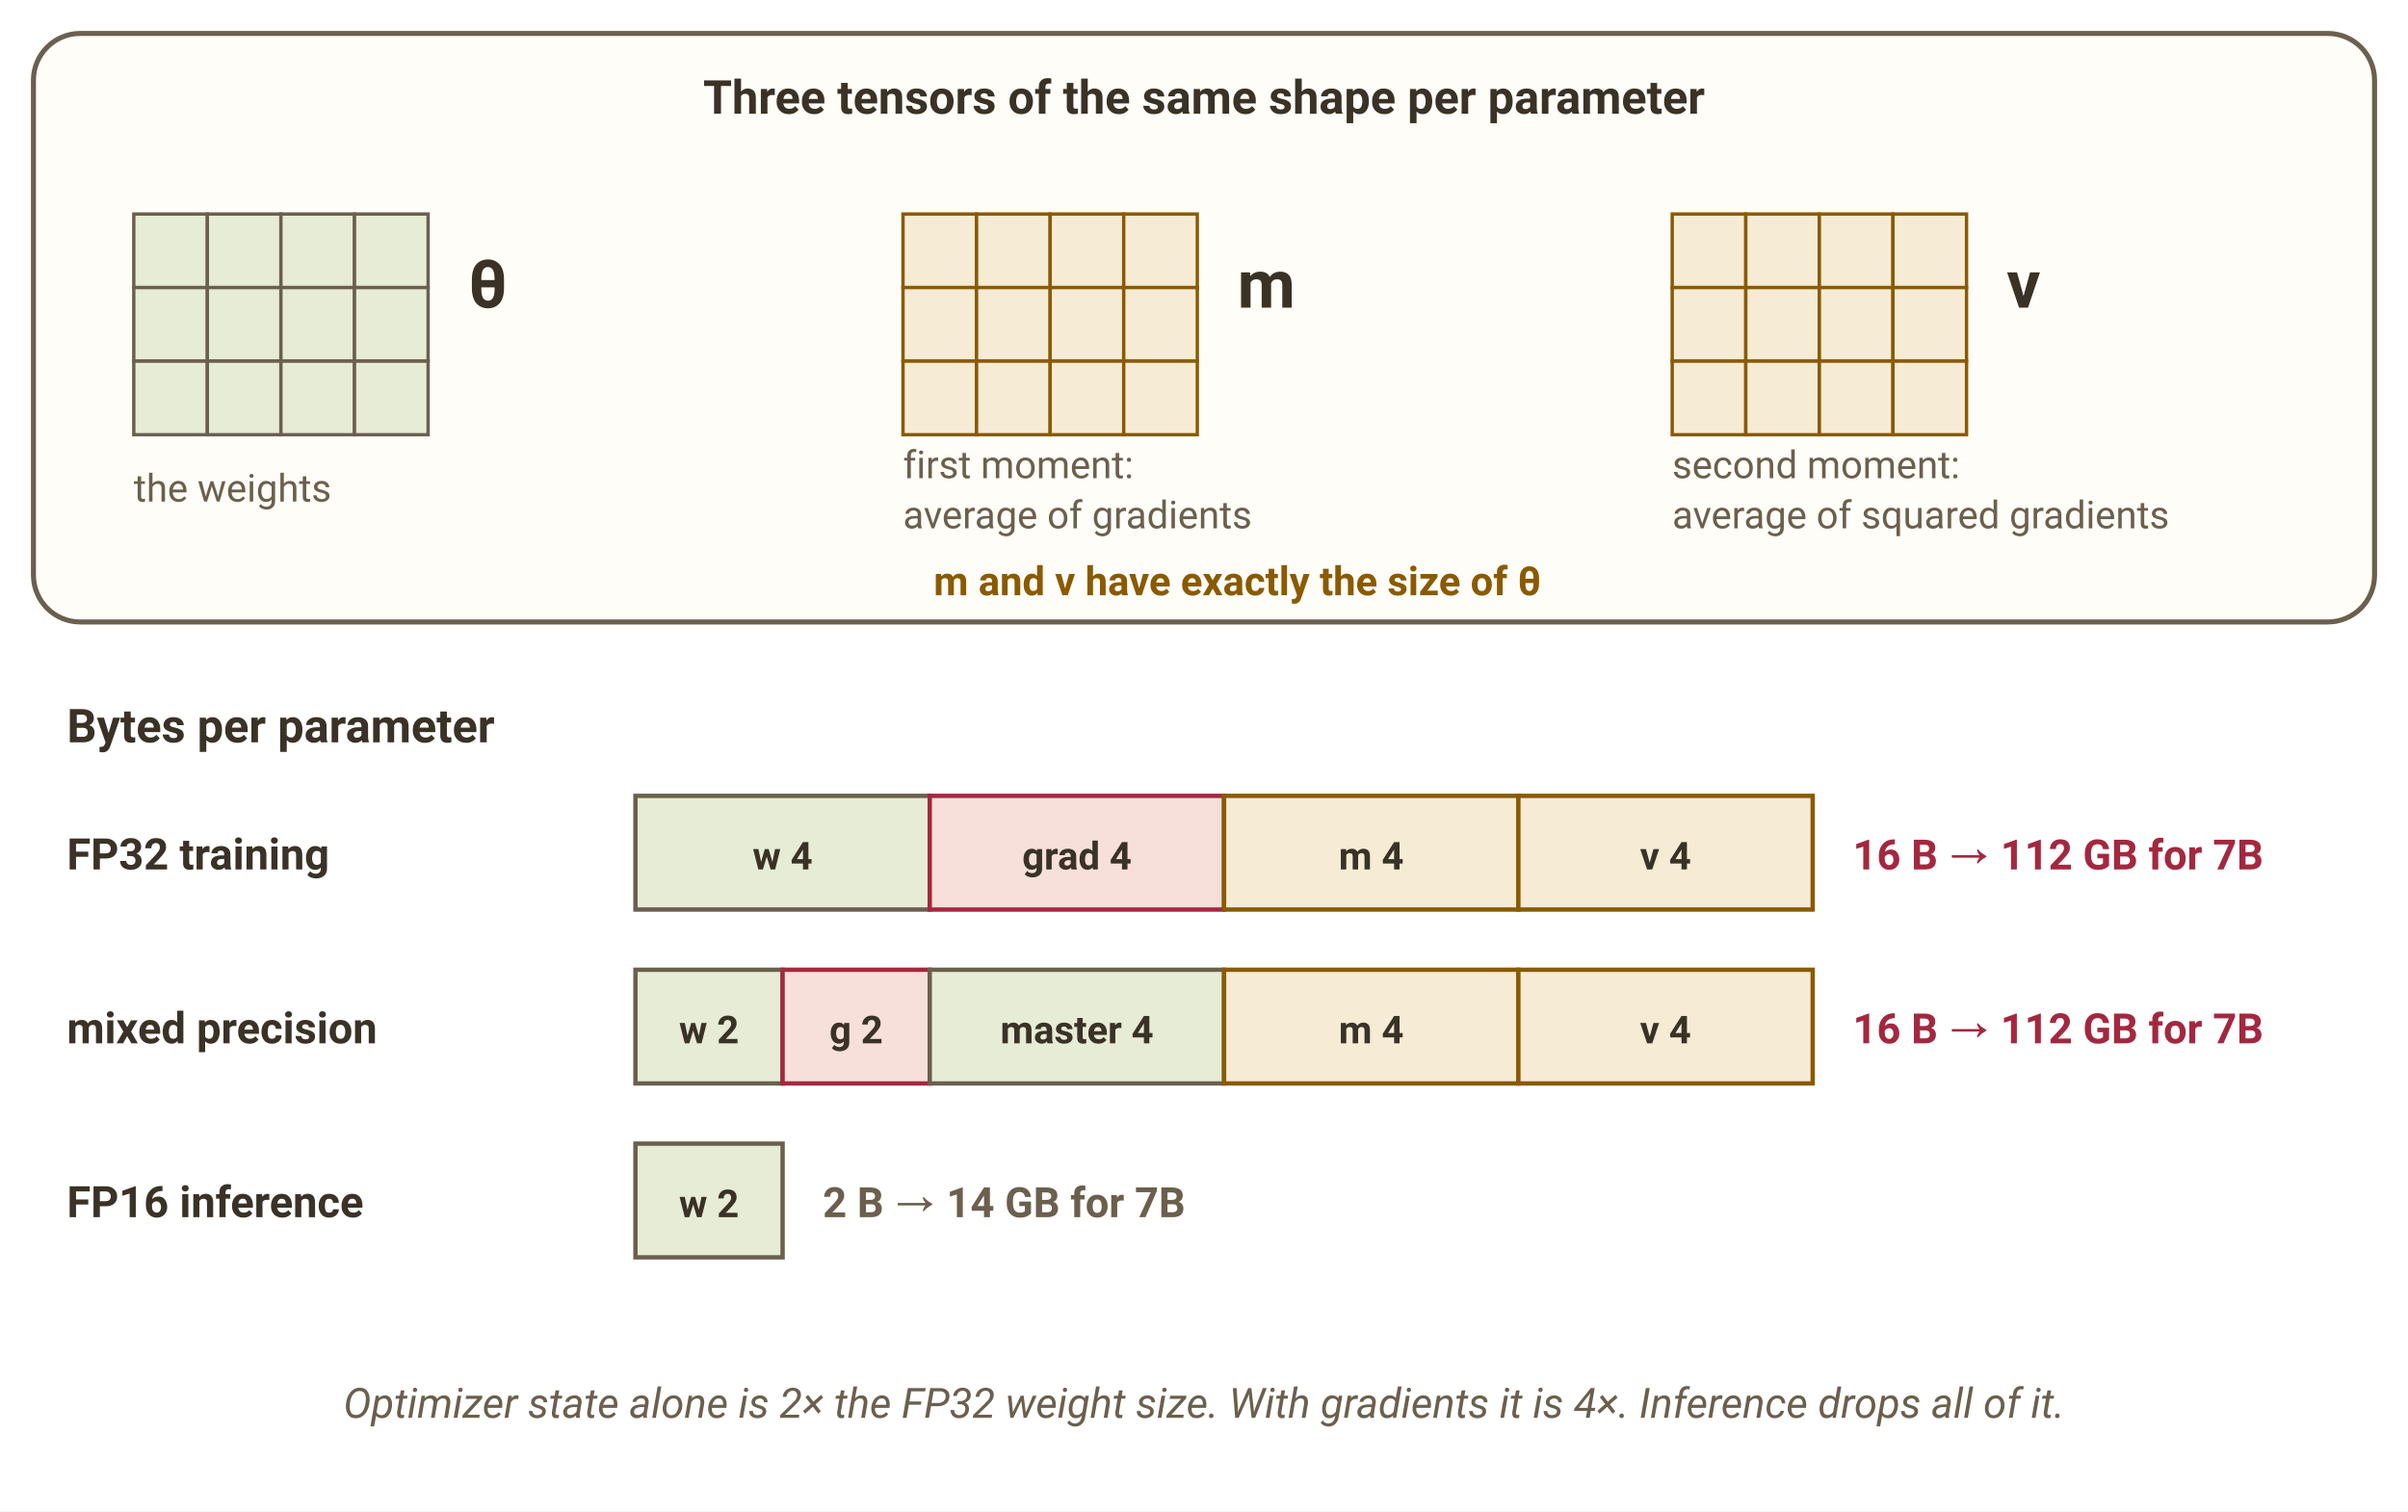
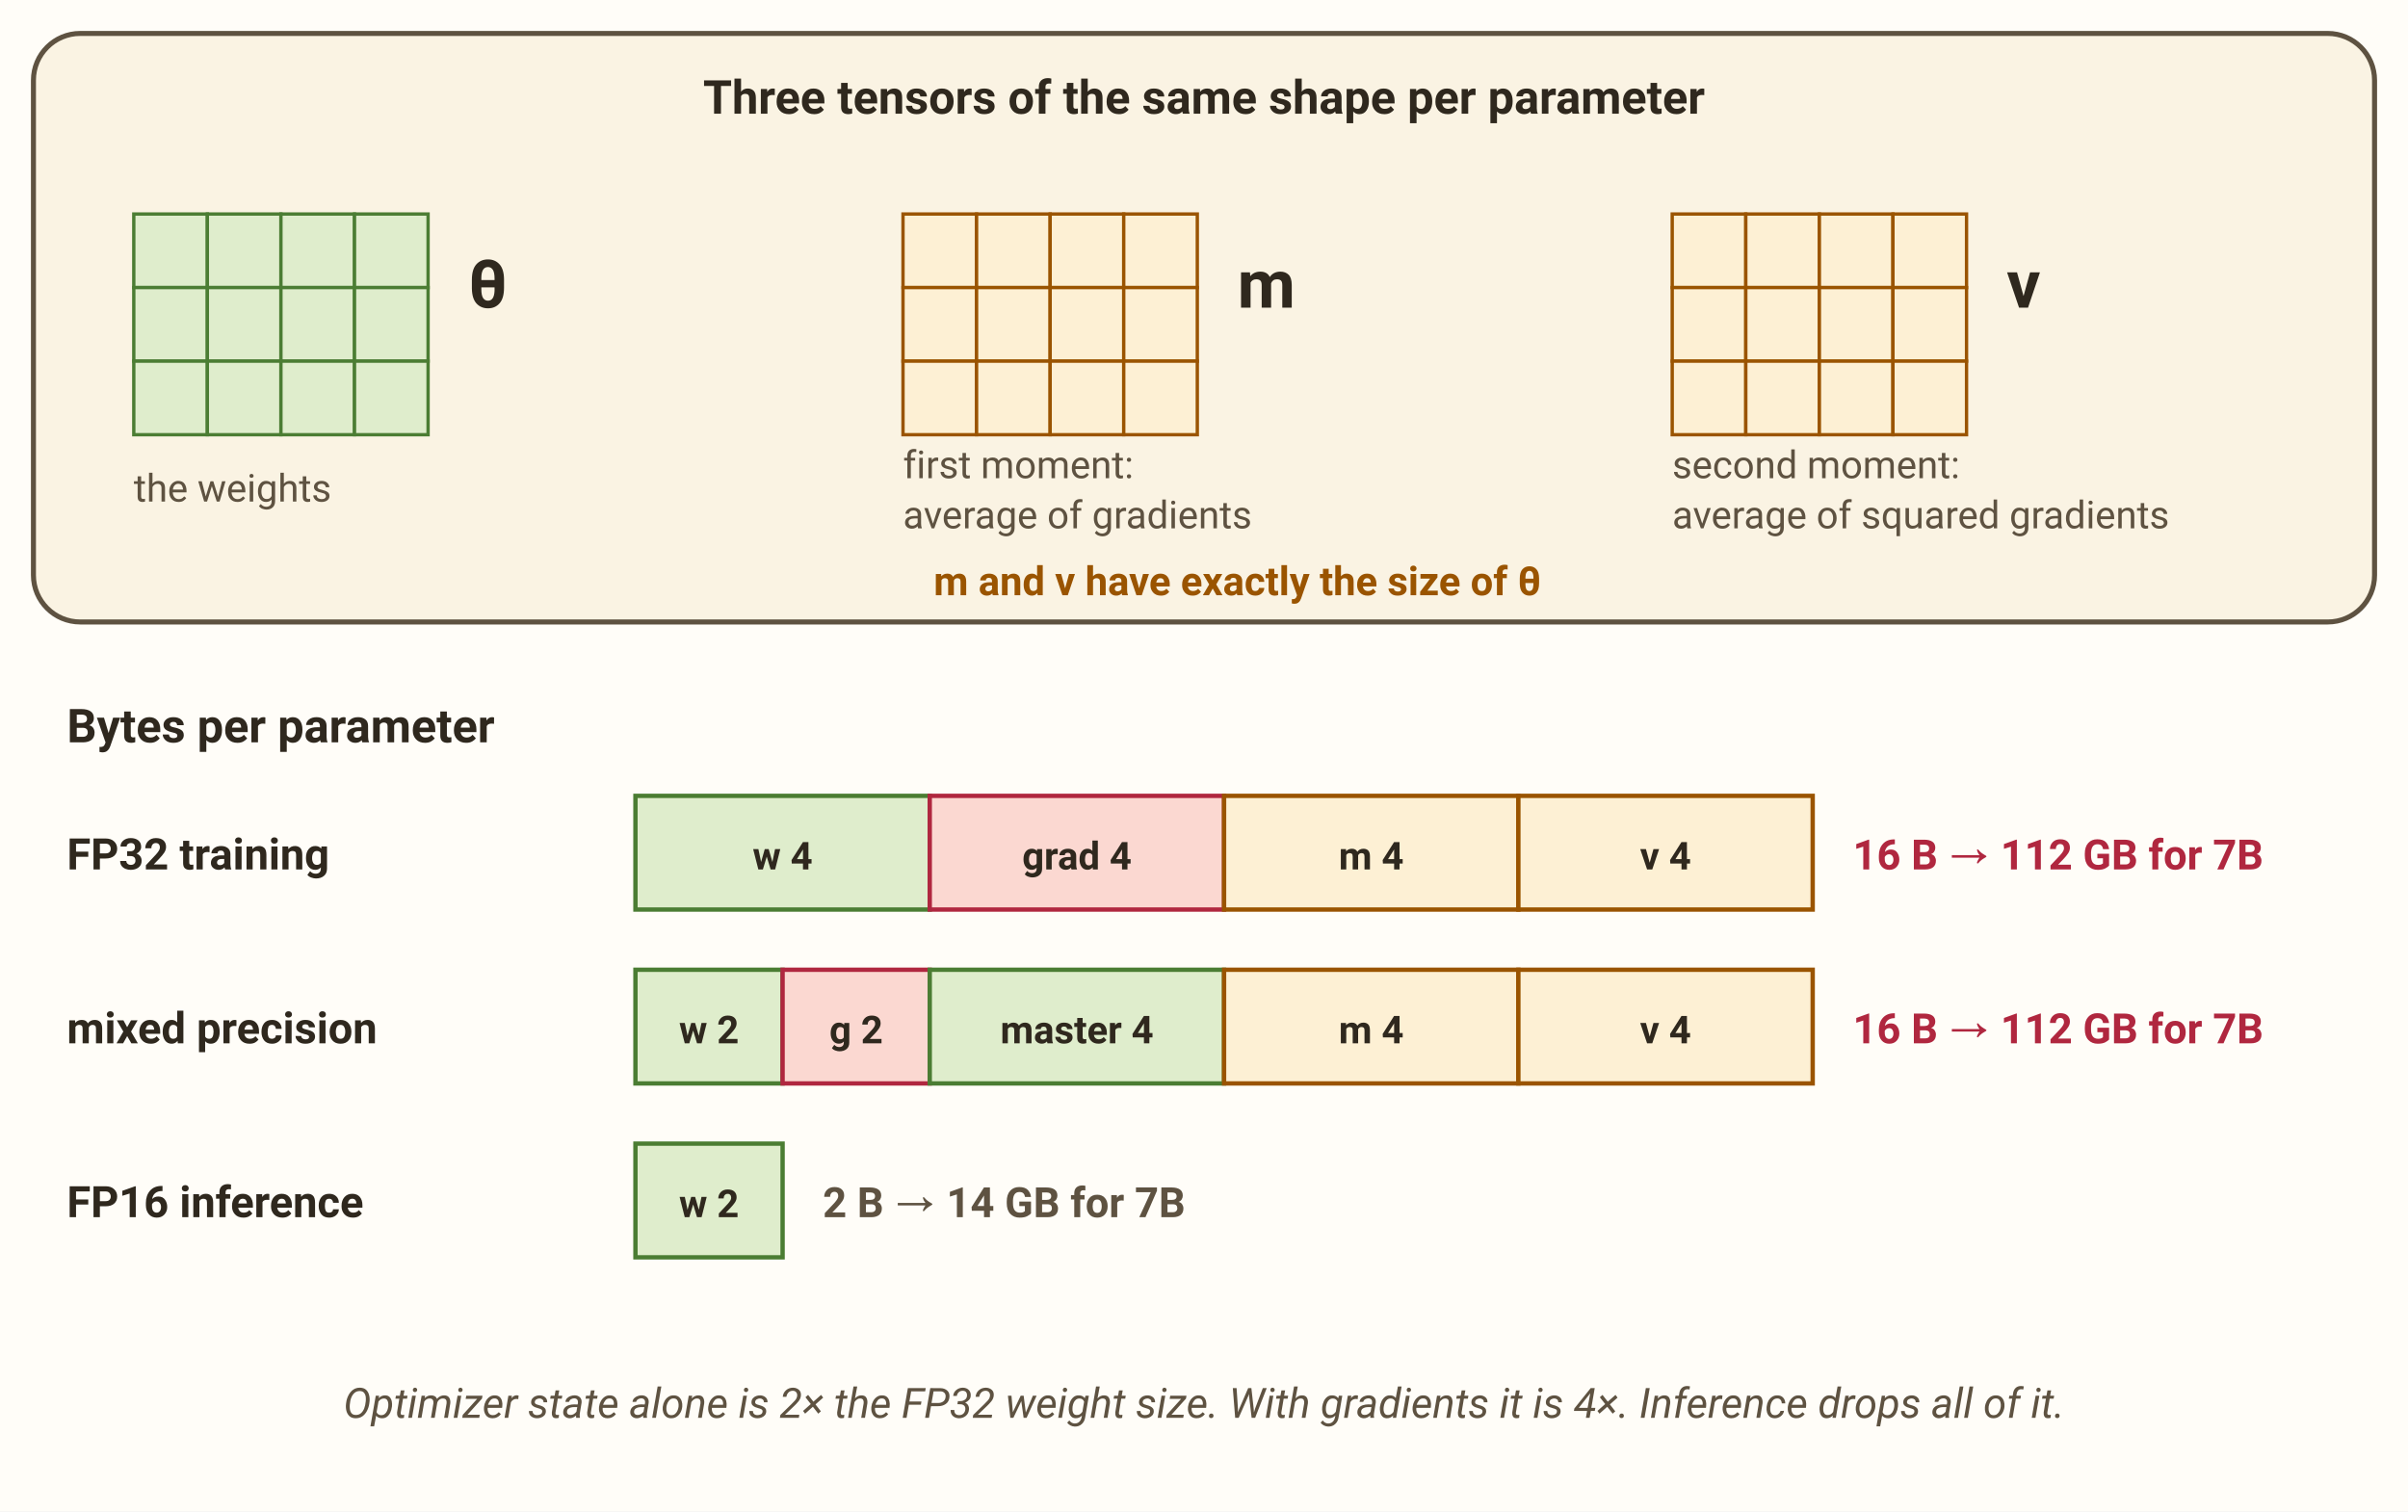
<svg xmlns="http://www.w3.org/2000/svg" viewBox="0 0 720 452" width="720" height="452" font-family="system-ui, -apple-system, 'Segoe UI', Roboto, Helvetica, Arial, sans-serif" role="img">
  <defs />
-   <rect width="720" height="452" fill="#ffffff" />
-   <rect x="10" y="10" width="700" height="176" rx="14" fill="#fffdf8" stroke="#6b5f4d" stroke-width="1.5" />
-   <text x="360" y="34" font-size="14" font-weight="700" fill="#3a3226" text-anchor="middle">Three tensors of the same shape per parameter</text>
-   <rect x="40" y="64" width="22" height="22" rx="0" fill="#e6ecd5" stroke="#6b5f4d" stroke-width="1" />
-   <rect x="62" y="64" width="22" height="22" rx="0" fill="#e6ecd5" stroke="#6b5f4d" stroke-width="1" />
-   <rect x="84" y="64" width="22" height="22" rx="0" fill="#e6ecd5" stroke="#6b5f4d" stroke-width="1" />
-   <rect x="106" y="64" width="22" height="22" rx="0" fill="#e6ecd5" stroke="#6b5f4d" stroke-width="1" />
-   <rect x="40" y="86" width="22" height="22" rx="0" fill="#e6ecd5" stroke="#6b5f4d" stroke-width="1" />
-   <rect x="62" y="86" width="22" height="22" rx="0" fill="#e6ecd5" stroke="#6b5f4d" stroke-width="1" />
-   <rect x="84" y="86" width="22" height="22" rx="0" fill="#e6ecd5" stroke="#6b5f4d" stroke-width="1" />
-   <rect x="106" y="86" width="22" height="22" rx="0" fill="#e6ecd5" stroke="#6b5f4d" stroke-width="1" />
-   <rect x="40" y="108" width="22" height="22" rx="0" fill="#e6ecd5" stroke="#6b5f4d" stroke-width="1" />
-   <rect x="62" y="108" width="22" height="22" rx="0" fill="#e6ecd5" stroke="#6b5f4d" stroke-width="1" />
-   <rect x="84" y="108" width="22" height="22" rx="0" fill="#e6ecd5" stroke="#6b5f4d" stroke-width="1" />
-   <rect x="106" y="108" width="22" height="22" rx="0" fill="#e6ecd5" stroke="#6b5f4d" stroke-width="1" />
-   <text x="140" y="92" font-size="20" font-weight="700" fill="#3a3226" text-anchor="start">θ</text>
-   <rect x="270" y="64" width="22" height="22" rx="0" fill="#f6ecd6" stroke="#8a5a00" stroke-width="1" />
-   <rect x="292" y="64" width="22" height="22" rx="0" fill="#f6ecd6" stroke="#8a5a00" stroke-width="1" />
-   <rect x="314" y="64" width="22" height="22" rx="0" fill="#f6ecd6" stroke="#8a5a00" stroke-width="1" />
-   <rect x="336" y="64" width="22" height="22" rx="0" fill="#f6ecd6" stroke="#8a5a00" stroke-width="1" />
-   <rect x="270" y="86" width="22" height="22" rx="0" fill="#f6ecd6" stroke="#8a5a00" stroke-width="1" />
-   <rect x="292" y="86" width="22" height="22" rx="0" fill="#f6ecd6" stroke="#8a5a00" stroke-width="1" />
-   <rect x="314" y="86" width="22" height="22" rx="0" fill="#f6ecd6" stroke="#8a5a00" stroke-width="1" />
-   <rect x="336" y="86" width="22" height="22" rx="0" fill="#f6ecd6" stroke="#8a5a00" stroke-width="1" />
-   <rect x="270" y="108" width="22" height="22" rx="0" fill="#f6ecd6" stroke="#8a5a00" stroke-width="1" />
-   <rect x="292" y="108" width="22" height="22" rx="0" fill="#f6ecd6" stroke="#8a5a00" stroke-width="1" />
-   <rect x="314" y="108" width="22" height="22" rx="0" fill="#f6ecd6" stroke="#8a5a00" stroke-width="1" />
-   <rect x="336" y="108" width="22" height="22" rx="0" fill="#f6ecd6" stroke="#8a5a00" stroke-width="1" />
-   <text x="370" y="92" font-size="20" font-weight="700" fill="#3a3226" text-anchor="start">m</text>
-   <rect x="500" y="64" width="22" height="22" rx="0" fill="#f6ecd6" stroke="#8a5a00" stroke-width="1" />
-   <rect x="522" y="64" width="22" height="22" rx="0" fill="#f6ecd6" stroke="#8a5a00" stroke-width="1" />
-   <rect x="544" y="64" width="22" height="22" rx="0" fill="#f6ecd6" stroke="#8a5a00" stroke-width="1" />
-   <rect x="566" y="64" width="22" height="22" rx="0" fill="#f6ecd6" stroke="#8a5a00" stroke-width="1" />
-   <rect x="500" y="86" width="22" height="22" rx="0" fill="#f6ecd6" stroke="#8a5a00" stroke-width="1" />
-   <rect x="522" y="86" width="22" height="22" rx="0" fill="#f6ecd6" stroke="#8a5a00" stroke-width="1" />
-   <rect x="544" y="86" width="22" height="22" rx="0" fill="#f6ecd6" stroke="#8a5a00" stroke-width="1" />
-   <rect x="566" y="86" width="22" height="22" rx="0" fill="#f6ecd6" stroke="#8a5a00" stroke-width="1" />
-   <rect x="500" y="108" width="22" height="22" rx="0" fill="#f6ecd6" stroke="#8a5a00" stroke-width="1" />
-   <rect x="522" y="108" width="22" height="22" rx="0" fill="#f6ecd6" stroke="#8a5a00" stroke-width="1" />
-   <rect x="544" y="108" width="22" height="22" rx="0" fill="#f6ecd6" stroke="#8a5a00" stroke-width="1" />
-   <rect x="566" y="108" width="22" height="22" rx="0" fill="#f6ecd6" stroke="#8a5a00" stroke-width="1" />
-   <text x="600" y="92" font-size="20" font-weight="700" fill="#3a3226" text-anchor="start">v</text>
-   <text x="40" y="150" font-size="11.5" font-weight="400" fill="#6b5f4d" text-anchor="start">the weights</text>
-   <text x="270" y="143" font-size="11.5" font-weight="400" fill="#6b5f4d" text-anchor="start">first moment:</text>
-   <text x="270" y="158" font-size="11.5" font-weight="400" fill="#6b5f4d" text-anchor="start">average of gradients</text>
-   <text x="500" y="143" font-size="11.5" font-weight="400" fill="#6b5f4d" text-anchor="start">second moment:</text>
-   <text x="500" y="158" font-size="11.5" font-weight="400" fill="#6b5f4d" text-anchor="start">average of squared gradients</text>
-   <text x="370" y="178" font-size="12" font-weight="700" fill="#8a5a00" text-anchor="middle">m and v have exactly the size of θ</text>
-   <text x="20" y="222" font-size="14" font-weight="700" fill="#3a3226" text-anchor="start">Bytes per parameter</text>
-   <text x="20" y="260" font-size="13" font-weight="700" fill="#3a3226" text-anchor="start">FP32 training</text>
-   <rect x="190" y="238" width="88" height="34" rx="0" fill="#e6ecd5" stroke="#6b5f4d" stroke-width="1.3" />
-   <text x="234" y="260" font-size="11.5" font-weight="700" fill="#3a3226" text-anchor="middle">w 4</text>
-   <rect x="278" y="238" width="88" height="34" rx="0" fill="#f7e0da" stroke="#a3283f" stroke-width="1.3" />
-   <text x="322" y="260" font-size="11.5" font-weight="700" fill="#3a3226" text-anchor="middle">grad 4</text>
-   <rect x="366" y="238" width="88" height="34" rx="0" fill="#f6ecd6" stroke="#8a5a00" stroke-width="1.3" />
-   <text x="410" y="260" font-size="11.5" font-weight="700" fill="#3a3226" text-anchor="middle">m 4</text>
-   <rect x="454" y="238" width="88" height="34" rx="0" fill="#f6ecd6" stroke="#8a5a00" stroke-width="1.3" />
-   <text x="498" y="260" font-size="11.5" font-weight="700" fill="#3a3226" text-anchor="middle">v 4</text>
-   <text x="554" y="260" font-size="12.5" font-weight="700" fill="#a3283f" text-anchor="start">16 B → 112 GB for 7B</text>
-   <text x="20" y="312" font-size="13" font-weight="700" fill="#3a3226" text-anchor="start">mixed precision</text>
-   <rect x="190" y="290" width="44" height="34" rx="0" fill="#e6ecd5" stroke="#6b5f4d" stroke-width="1.3" />
-   <text x="212" y="312" font-size="11.5" font-weight="700" fill="#3a3226" text-anchor="middle">w 2</text>
-   <rect x="234" y="290" width="44" height="34" rx="0" fill="#f7e0da" stroke="#a3283f" stroke-width="1.3" />
-   <text x="256" y="312" font-size="11.5" font-weight="700" fill="#3a3226" text-anchor="middle">g 2</text>
-   <rect x="278" y="290" width="88" height="34" rx="0" fill="#e6ecd5" stroke="#6b5f4d" stroke-width="1.3" />
-   <text x="322" y="312" font-size="11.5" font-weight="700" fill="#3a3226" text-anchor="middle">master 4</text>
-   <rect x="366" y="290" width="88" height="34" rx="0" fill="#f6ecd6" stroke="#8a5a00" stroke-width="1.3" />
-   <text x="410" y="312" font-size="11.5" font-weight="700" fill="#3a3226" text-anchor="middle">m 4</text>
-   <rect x="454" y="290" width="88" height="34" rx="0" fill="#f6ecd6" stroke="#8a5a00" stroke-width="1.3" />
-   <text x="498" y="312" font-size="11.5" font-weight="700" fill="#3a3226" text-anchor="middle">v 4</text>
-   <text x="554" y="312" font-size="12.5" font-weight="700" fill="#a3283f" text-anchor="start">16 B → 112 GB for 7B</text>
-   <text x="20" y="364" font-size="13" font-weight="700" fill="#3a3226" text-anchor="start">FP16 inference</text>
-   <rect x="190" y="342" width="44" height="34" rx="0" fill="#e6ecd5" stroke="#6b5f4d" stroke-width="1.3" />
-   <text x="212" y="364" font-size="11.5" font-weight="700" fill="#3a3226" text-anchor="middle">w 2</text>
-   <text x="246" y="364" font-size="12.5" font-weight="700" fill="#6b5f4d" text-anchor="start">2 B → 14 GB for 7B</text>
-   <text x="360" y="424" font-size="12.5" font-weight="400" fill="#6b5f4d" text-anchor="middle" font-style="italic">Optimizer state alone is 2× the FP32 weight size. With gradients it is 4×. Inference drops all of it.</text>
+   <rect width="720" height="452" fill="#fffdf8" />
+   <rect x="10" y="10" width="700" height="176" rx="14" fill="#faf3e3" stroke="#5e5241" stroke-width="1.5" />
+   <text x="360" y="34" font-size="14" font-weight="700" fill="#2f281e" text-anchor="middle">Three tensors of the same shape per parameter</text>
+   <rect x="40" y="64" width="22" height="22" rx="0" fill="#dfedcc" stroke="#4b7d33" stroke-width="1" />
+   <rect x="62" y="64" width="22" height="22" rx="0" fill="#dfedcc" stroke="#4b7d33" stroke-width="1" />
+   <rect x="84" y="64" width="22" height="22" rx="0" fill="#dfedcc" stroke="#4b7d33" stroke-width="1" />
+   <rect x="106" y="64" width="22" height="22" rx="0" fill="#dfedcc" stroke="#4b7d33" stroke-width="1" />
+   <rect x="40" y="86" width="22" height="22" rx="0" fill="#dfedcc" stroke="#4b7d33" stroke-width="1" />
+   <rect x="62" y="86" width="22" height="22" rx="0" fill="#dfedcc" stroke="#4b7d33" stroke-width="1" />
+   <rect x="84" y="86" width="22" height="22" rx="0" fill="#dfedcc" stroke="#4b7d33" stroke-width="1" />
+   <rect x="106" y="86" width="22" height="22" rx="0" fill="#dfedcc" stroke="#4b7d33" stroke-width="1" />
+   <rect x="40" y="108" width="22" height="22" rx="0" fill="#dfedcc" stroke="#4b7d33" stroke-width="1" />
+   <rect x="62" y="108" width="22" height="22" rx="0" fill="#dfedcc" stroke="#4b7d33" stroke-width="1" />
+   <rect x="84" y="108" width="22" height="22" rx="0" fill="#dfedcc" stroke="#4b7d33" stroke-width="1" />
+   <rect x="106" y="108" width="22" height="22" rx="0" fill="#dfedcc" stroke="#4b7d33" stroke-width="1" />
+   <text x="140" y="92" font-size="20" font-weight="700" fill="#2f281e" text-anchor="start">θ</text>
+   <rect x="270" y="64" width="22" height="22" rx="0" fill="#fdf0d4" stroke="#9a5400" stroke-width="1" />
+   <rect x="292" y="64" width="22" height="22" rx="0" fill="#fdf0d4" stroke="#9a5400" stroke-width="1" />
+   <rect x="314" y="64" width="22" height="22" rx="0" fill="#fdf0d4" stroke="#9a5400" stroke-width="1" />
+   <rect x="336" y="64" width="22" height="22" rx="0" fill="#fdf0d4" stroke="#9a5400" stroke-width="1" />
+   <rect x="270" y="86" width="22" height="22" rx="0" fill="#fdf0d4" stroke="#9a5400" stroke-width="1" />
+   <rect x="292" y="86" width="22" height="22" rx="0" fill="#fdf0d4" stroke="#9a5400" stroke-width="1" />
+   <rect x="314" y="86" width="22" height="22" rx="0" fill="#fdf0d4" stroke="#9a5400" stroke-width="1" />
+   <rect x="336" y="86" width="22" height="22" rx="0" fill="#fdf0d4" stroke="#9a5400" stroke-width="1" />
+   <rect x="270" y="108" width="22" height="22" rx="0" fill="#fdf0d4" stroke="#9a5400" stroke-width="1" />
+   <rect x="292" y="108" width="22" height="22" rx="0" fill="#fdf0d4" stroke="#9a5400" stroke-width="1" />
+   <rect x="314" y="108" width="22" height="22" rx="0" fill="#fdf0d4" stroke="#9a5400" stroke-width="1" />
+   <rect x="336" y="108" width="22" height="22" rx="0" fill="#fdf0d4" stroke="#9a5400" stroke-width="1" />
+   <text x="370" y="92" font-size="20" font-weight="700" fill="#2f281e" text-anchor="start">m</text>
+   <rect x="500" y="64" width="22" height="22" rx="0" fill="#fdf0d4" stroke="#9a5400" stroke-width="1" />
+   <rect x="522" y="64" width="22" height="22" rx="0" fill="#fdf0d4" stroke="#9a5400" stroke-width="1" />
+   <rect x="544" y="64" width="22" height="22" rx="0" fill="#fdf0d4" stroke="#9a5400" stroke-width="1" />
+   <rect x="566" y="64" width="22" height="22" rx="0" fill="#fdf0d4" stroke="#9a5400" stroke-width="1" />
+   <rect x="500" y="86" width="22" height="22" rx="0" fill="#fdf0d4" stroke="#9a5400" stroke-width="1" />
+   <rect x="522" y="86" width="22" height="22" rx="0" fill="#fdf0d4" stroke="#9a5400" stroke-width="1" />
+   <rect x="544" y="86" width="22" height="22" rx="0" fill="#fdf0d4" stroke="#9a5400" stroke-width="1" />
+   <rect x="566" y="86" width="22" height="22" rx="0" fill="#fdf0d4" stroke="#9a5400" stroke-width="1" />
+   <rect x="500" y="108" width="22" height="22" rx="0" fill="#fdf0d4" stroke="#9a5400" stroke-width="1" />
+   <rect x="522" y="108" width="22" height="22" rx="0" fill="#fdf0d4" stroke="#9a5400" stroke-width="1" />
+   <rect x="544" y="108" width="22" height="22" rx="0" fill="#fdf0d4" stroke="#9a5400" stroke-width="1" />
+   <rect x="566" y="108" width="22" height="22" rx="0" fill="#fdf0d4" stroke="#9a5400" stroke-width="1" />
+   <text x="600" y="92" font-size="20" font-weight="700" fill="#2f281e" text-anchor="start">v</text>
+   <text x="40" y="150" font-size="11.5" font-weight="400" fill="#5e5241" text-anchor="start">the weights</text>
+   <text x="270" y="143" font-size="11.5" font-weight="400" fill="#5e5241" text-anchor="start">first moment:</text>
+   <text x="270" y="158" font-size="11.5" font-weight="400" fill="#5e5241" text-anchor="start">average of gradients</text>
+   <text x="500" y="143" font-size="11.5" font-weight="400" fill="#5e5241" text-anchor="start">second moment:</text>
+   <text x="500" y="158" font-size="11.5" font-weight="400" fill="#5e5241" text-anchor="start">average of squared gradients</text>
+   <text x="370" y="178" font-size="12" font-weight="700" fill="#9a5400" text-anchor="middle">m and v have exactly the size of θ</text>
+   <text x="20" y="222" font-size="14" font-weight="700" fill="#2f281e" text-anchor="start">Bytes per parameter</text>
+   <text x="20" y="260" font-size="13" font-weight="700" fill="#2f281e" text-anchor="start">FP32 training</text>
+   <rect x="190" y="238" width="88" height="34" rx="0" fill="#dfedcc" stroke="#4b7d33" stroke-width="1.3" />
+   <text x="234" y="260" font-size="11.5" font-weight="700" fill="#2f281e" text-anchor="middle">w 4</text>
+   <rect x="278" y="238" width="88" height="34" rx="0" fill="#fbd8d1" stroke="#b0273f" stroke-width="1.3" />
+   <text x="322" y="260" font-size="11.5" font-weight="700" fill="#2f281e" text-anchor="middle">grad 4</text>
+   <rect x="366" y="238" width="88" height="34" rx="0" fill="#fdf0d4" stroke="#9a5400" stroke-width="1.3" />
+   <text x="410" y="260" font-size="11.5" font-weight="700" fill="#2f281e" text-anchor="middle">m 4</text>
+   <rect x="454" y="238" width="88" height="34" rx="0" fill="#fdf0d4" stroke="#9a5400" stroke-width="1.3" />
+   <text x="498" y="260" font-size="11.5" font-weight="700" fill="#2f281e" text-anchor="middle">v 4</text>
+   <text x="554" y="260" font-size="12.5" font-weight="700" fill="#b0273f" text-anchor="start">16 B → 112 GB for 7B</text>
+   <text x="20" y="312" font-size="13" font-weight="700" fill="#2f281e" text-anchor="start">mixed precision</text>
+   <rect x="190" y="290" width="44" height="34" rx="0" fill="#dfedcc" stroke="#4b7d33" stroke-width="1.3" />
+   <text x="212" y="312" font-size="11.5" font-weight="700" fill="#2f281e" text-anchor="middle">w 2</text>
+   <rect x="234" y="290" width="44" height="34" rx="0" fill="#fbd8d1" stroke="#b0273f" stroke-width="1.3" />
+   <text x="256" y="312" font-size="11.5" font-weight="700" fill="#2f281e" text-anchor="middle">g 2</text>
+   <rect x="278" y="290" width="88" height="34" rx="0" fill="#dfedcc" stroke="#4b7d33" stroke-width="1.3" />
+   <text x="322" y="312" font-size="11.5" font-weight="700" fill="#2f281e" text-anchor="middle">master 4</text>
+   <rect x="366" y="290" width="88" height="34" rx="0" fill="#fdf0d4" stroke="#9a5400" stroke-width="1.3" />
+   <text x="410" y="312" font-size="11.5" font-weight="700" fill="#2f281e" text-anchor="middle">m 4</text>
+   <rect x="454" y="290" width="88" height="34" rx="0" fill="#fdf0d4" stroke="#9a5400" stroke-width="1.3" />
+   <text x="498" y="312" font-size="11.5" font-weight="700" fill="#2f281e" text-anchor="middle">v 4</text>
+   <text x="554" y="312" font-size="12.5" font-weight="700" fill="#b0273f" text-anchor="start">16 B → 112 GB for 7B</text>
+   <text x="20" y="364" font-size="13" font-weight="700" fill="#2f281e" text-anchor="start">FP16 inference</text>
+   <rect x="190" y="342" width="44" height="34" rx="0" fill="#dfedcc" stroke="#4b7d33" stroke-width="1.3" />
+   <text x="212" y="364" font-size="11.5" font-weight="700" fill="#2f281e" text-anchor="middle">w 2</text>
+   <text x="246" y="364" font-size="12.5" font-weight="700" fill="#5e5241" text-anchor="start">2 B → 14 GB for 7B</text>
+   <text x="360" y="424" font-size="12.5" font-weight="400" fill="#5e5241" text-anchor="middle" font-style="italic">Optimizer state alone is 2× the FP32 weight size. With gradients it is 4×. Inference drops all of it.</text>
</svg>
